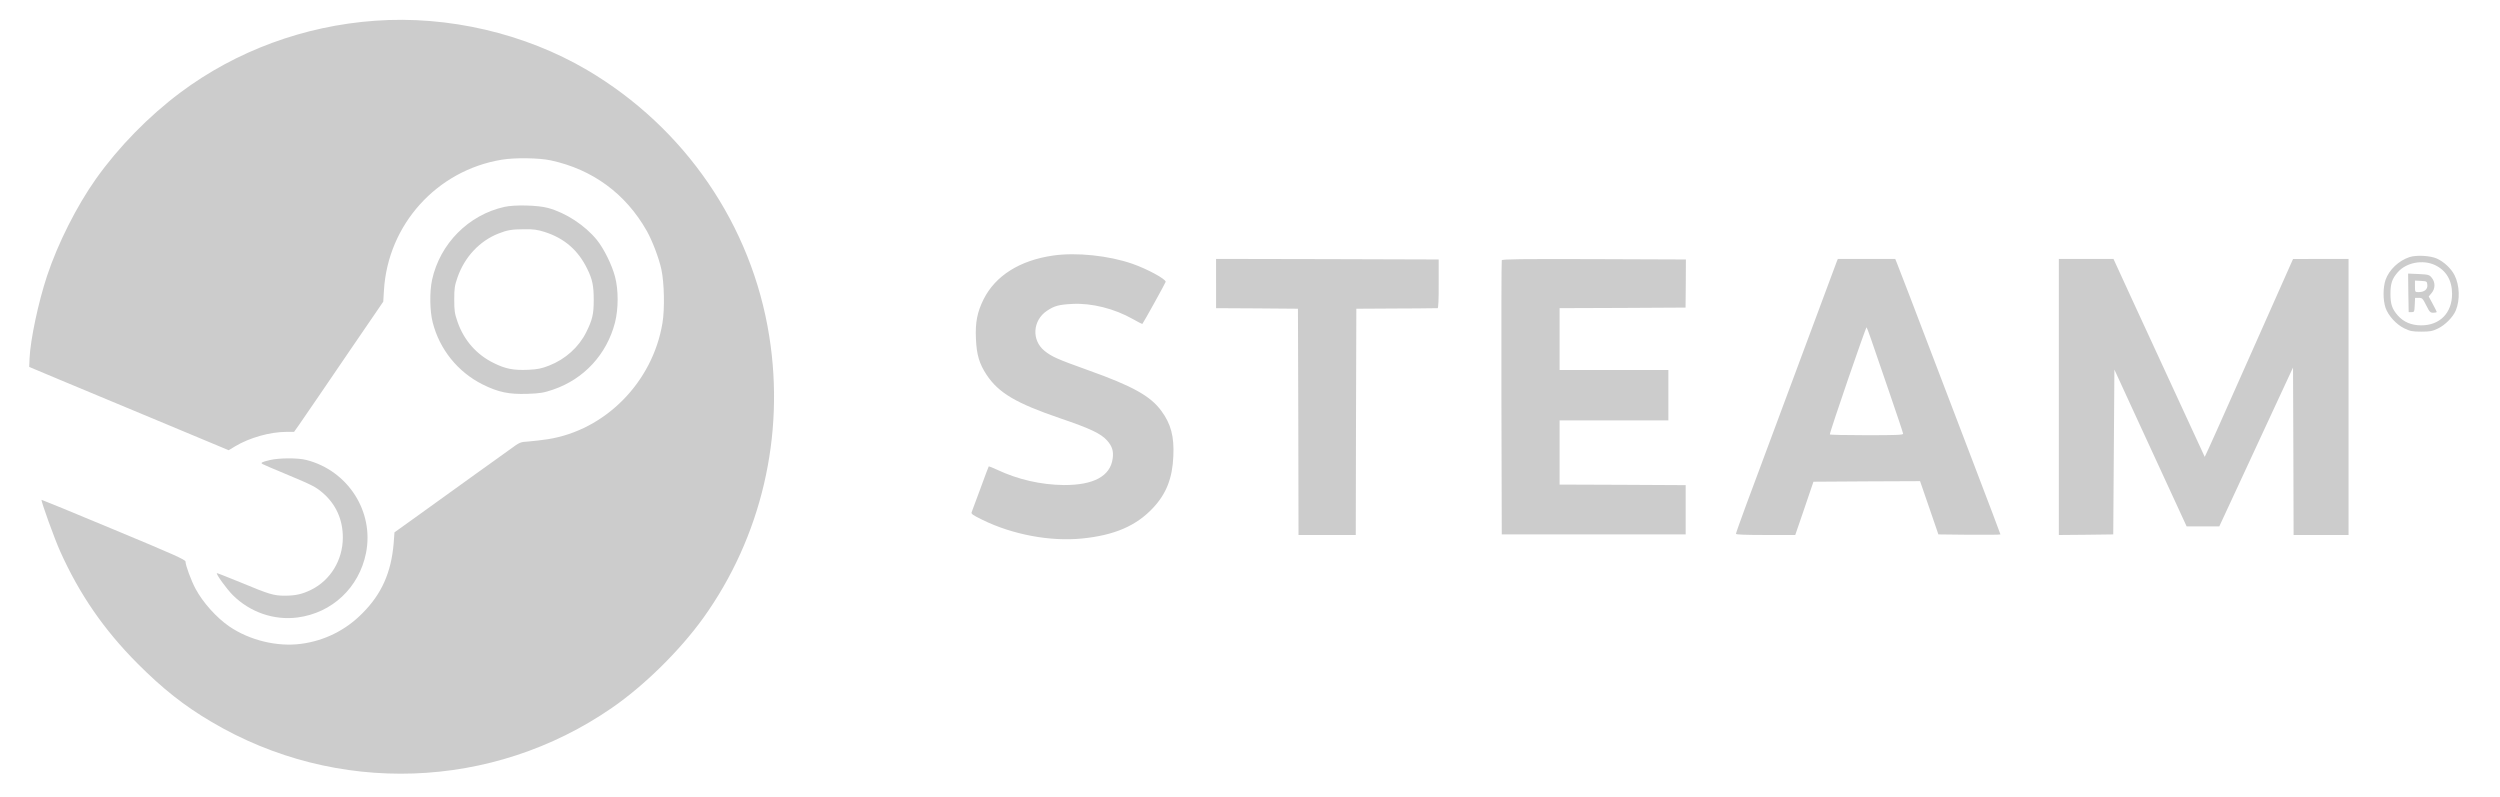
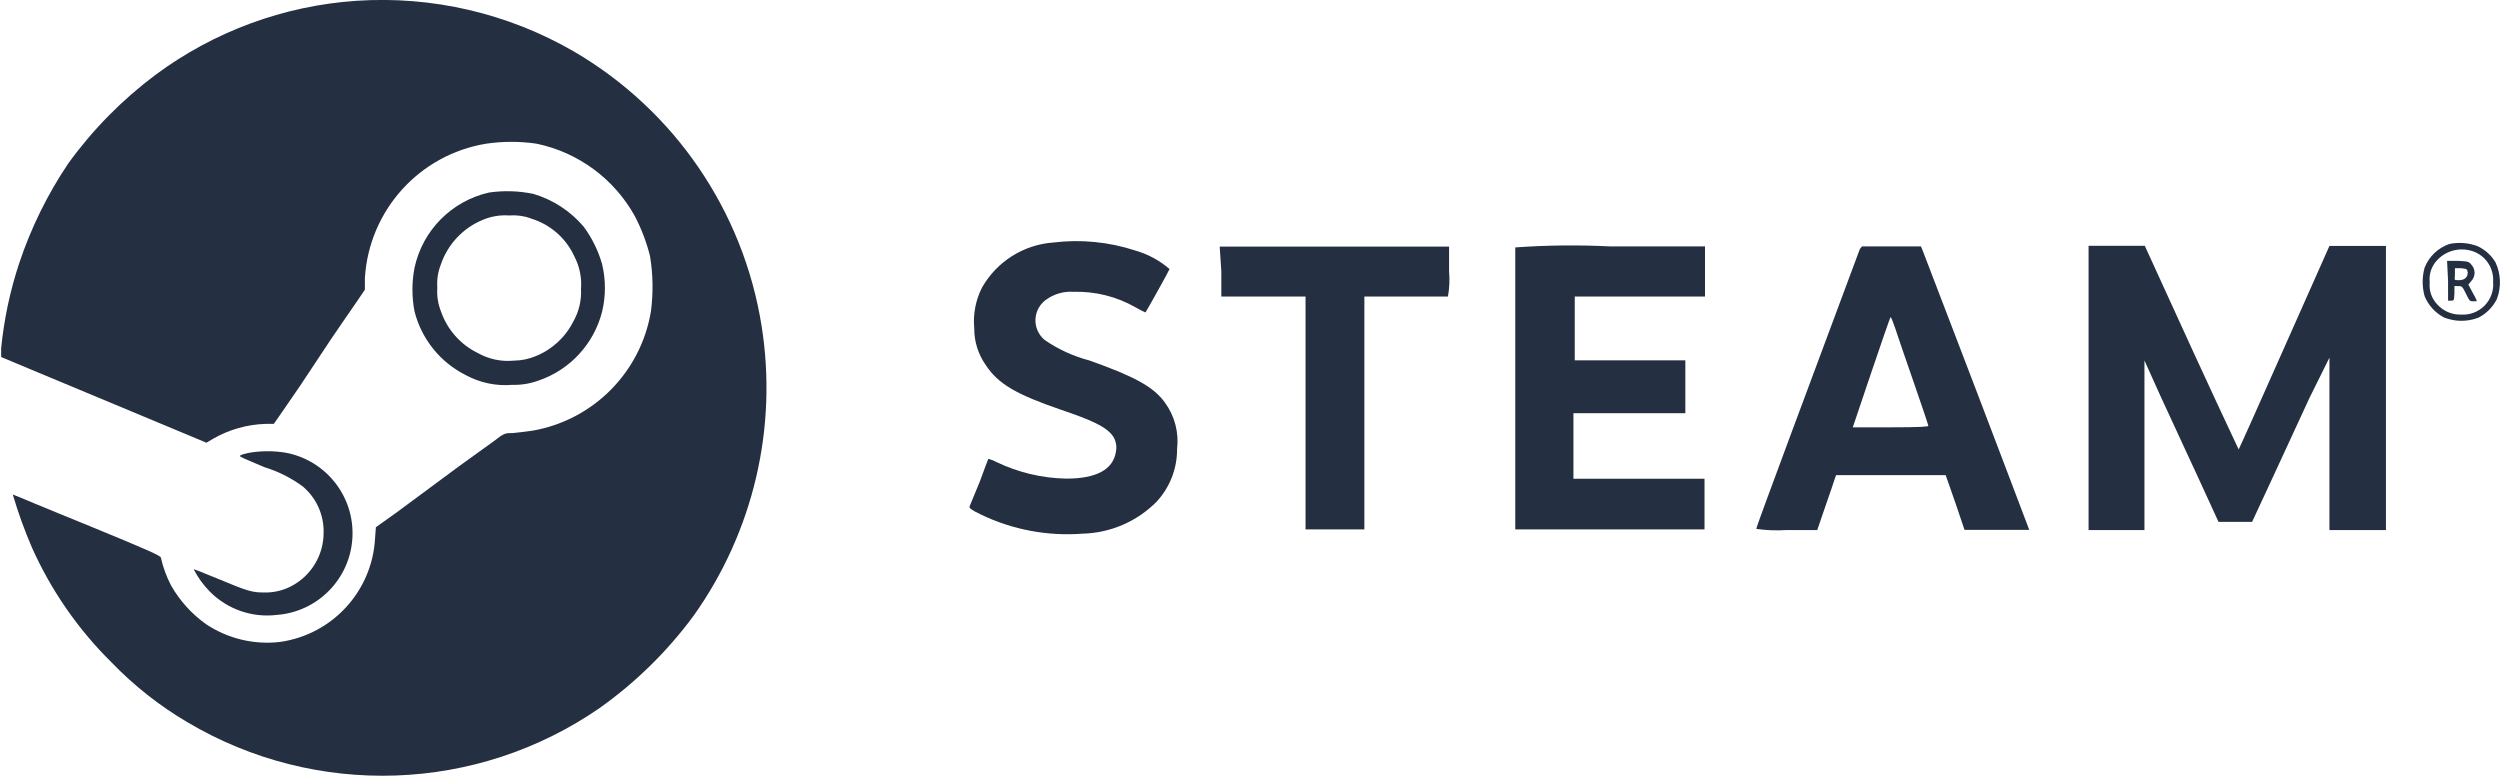
- <svg xmlns="http://www.w3.org/2000/svg" width="157" height="50" fill="none">
-   <path d="M23.558 1.302c-4.458.317-8.73 1.892-12.232 4.51-1.992 1.49-3.883 3.425-5.293 5.411-1.215 1.712-2.401 4.065-3.077 6.1-.547 1.648-1.05 4.015-1.1 5.188l-.022.532 1.833.77c1.007.417 3.826 1.597 6.264 2.611l4.43 1.85.417-.252c.891-.533 2.186-.9 3.2-.9h.489l.316-.446c.18-.252.748-1.086 1.273-1.856l1.913-2.806a928.16 928.16 0 0 1 1.531-2.237l.569-.835.043-.712a8.85 8.85 0 0 1 7.4-8.201c.805-.137 2.358-.115 3.077.043 2.632.568 4.703 2.093 6.026 4.424.346.612.77 1.72.92 2.425.18.834.217 2.482.066 3.374-.619 3.712-3.589 6.72-7.199 7.288a21.72 21.72 0 0 1-1.222.144c-.504.028-.532.036-1.187.518-.374.266-1.309.935-2.078 1.489l-3.847 2.77-1.295.928-.05.676c-.151 1.834-.755 3.201-1.97 4.41a6.559 6.559 0 0 1-3.84 1.914c-1.489.201-3.236-.216-4.516-1.094-.791-.54-1.654-1.496-2.115-2.36-.273-.503-.632-1.482-.632-1.712 0-.115-.755-.453-4.51-2.014-2.48-1.036-4.515-1.87-4.53-1.864-.05.058.82 2.468 1.173 3.245 1.208 2.69 2.747 4.92 4.846 7.029 1.575 1.583 2.949 2.669 4.639 3.662a23.33 23.33 0 0 0 25.161-.87c2.028-1.397 4.264-3.598 5.739-5.648 3.646-5.087 5.134-11.44 4.142-17.69-1.1-6.972-5.3-13.102-11.441-16.72-3.92-2.303-8.73-3.425-13.311-3.094z" fill="#CCC" />
-   <path d="M31.677 12.993c-2.258.503-4.049 2.31-4.545 4.59-.158.74-.144 1.95.043 2.669a6.013 6.013 0 0 0 3.135 3.892c.986.49 1.654.626 2.798.59.827-.029 1.028-.065 1.625-.266 1.941-.662 3.372-2.209 3.89-4.216.216-.863.223-2.043 0-2.878-.194-.74-.697-1.755-1.136-2.302-.74-.914-1.956-1.712-3.078-2.014-.625-.173-2.1-.21-2.732-.065zm2.53 1.575c1.238.396 2.1 1.144 2.669 2.31.33.669.41 1.064.41 1.97 0 .893-.087 1.245-.475 2.023-.467.935-1.309 1.69-2.323 2.086-.474.187-.719.237-1.301.266-.928.043-1.446-.057-2.18-.424-1.078-.526-1.869-1.425-2.272-2.583-.186-.533-.208-.712-.208-1.403 0-.69.021-.87.208-1.403.446-1.273 1.381-2.273 2.56-2.74.569-.224.828-.267 1.618-.274.597-.008.835.028 1.295.172zm31.915 1.482c-2.085.303-3.61 1.267-4.35 2.741-.403.806-.533 1.468-.483 2.497.044 1 .21 1.554.67 2.252.754 1.136 1.855 1.784 4.594 2.72 1.92.654 2.59.97 2.978 1.41.316.359.41.661.345 1.129-.151 1.108-1.194 1.669-3.07 1.662a10.15 10.15 0 0 1-4.193-.964c-.274-.13-.504-.216-.518-.21-.014.015-.252.641-.525 1.396-.28.749-.525 1.425-.554 1.49-.036.1.094.187.698.482 1.884.92 4.235 1.36 6.22 1.165 2.05-.201 3.437-.798 4.502-1.95.812-.877 1.193-1.848 1.25-3.222.058-1.23-.15-2.022-.747-2.835-.683-.942-1.812-1.568-4.595-2.561-1.985-.712-2.287-.85-2.754-1.223-.82-.67-.74-1.907.158-2.511.467-.31.74-.388 1.596-.432 1.209-.064 2.64.295 3.797.95.317.18.583.317.597.31.065-.065 1.467-2.598 1.467-2.648 0-.18-1.158-.806-2.085-1.13-1.482-.518-3.524-.733-4.998-.518zm85.2.094c-.683.223-1.287.799-1.51 1.432-.165.489-.165 1.266 0 1.755.173.496.669 1.043 1.187 1.295.359.173.496.201 1.057.201.561 0 .697-.028 1.057-.201.446-.216.942-.72 1.107-1.122.281-.67.245-1.598-.079-2.23-.208-.41-.661-.835-1.107-1.037-.417-.187-1.287-.23-1.712-.093zm1.597.504c.697.33 1.071.956 1.071 1.805 0 1.195-.762 1.979-1.934 1.979-.619 0-1.108-.209-1.467-.612-.367-.417-.468-.712-.468-1.367 0-.654.101-.95.468-1.367.532-.604 1.567-.798 2.33-.438z" fill="#CCC" />
-   <path d="M151.243 18.389l.022 1.215h.18c.172 0 .179-.021.201-.453l.021-.446h.231c.215 0 .251.036.467.468.209.417.252.467.446.467.115 0 .216-.021.216-.05 0-.022-.115-.252-.252-.504l-.252-.467.18-.216a.743.743 0 0 0 .007-.964c-.151-.187-.216-.201-.827-.23l-.654-.029.014 1.209zm1.194-.497c.029.274-.187.453-.539.453-.238 0-.238 0-.238-.366v-.36l.381.021c.36.022.374.03.396.252zm-76.067-.086v1.547l2.574.014 2.567.021.022 7.101.014 7.108h3.595l.015-7.108.021-7.1 2.517-.015a172.91 172.91 0 0 0 2.59-.021c.042 0 .071-.554.064-1.533v-1.525l-6.99-.022-6.99-.014v1.547zm17.941-1.461c-.022.05-.029 3.943-.022 8.655l.022 8.561h11.549v-3.094l-3.962-.021-3.956-.015v-4.028h6.832v-3.166h-6.832v-3.885l3.956-.014 3.955-.022.014-1.51.007-1.511-5.767-.022c-4.573-.014-5.774 0-5.796.072zm21.027.108c-.108.288-2.078 5.569-4.185 11.245a966.175 966.175 0 0 1-1.518 4.079c-.338.92-.618 1.705-.618 1.748 0 .05.633.072 1.863.072h1.862l.489-1.424c.266-.777.525-1.533.568-1.67l.086-.251 3.344-.022 3.351-.014.576 1.669.575 1.676 1.949.022c1.071.007 1.948 0 1.948-.022 0-.021-.762-2.036-1.697-4.482-.935-2.439-2.373-6.216-3.2-8.381a480.848 480.848 0 0 0-1.611-4.194l-.1-.245h-3.603l-.079.194zm2.15 4.806c.115.353.626 1.827 1.122 3.266.496 1.446.906 2.662.906 2.713 0 .079-.467.093-2.301.093-1.266 0-2.301-.022-2.301-.05-.007-.159 2.265-6.77 2.308-6.727.022.036.144.345.266.705zm11.808 3.669v8.67l1.711-.015 1.705-.022.036-5.18.036-5.172 1.021 2.223 2.272 4.928 1.244 2.698h2.05l1.186-2.554c.647-1.403 1.69-3.648 2.316-4.993l1.129-2.432.021 5.26.015 5.258h3.451V16.26h-1.74l-1.747.007-2.762 6.216c-1.517 3.425-2.768 6.216-2.783 6.209a4238.86 4238.86 0 0 1-4.436-9.612l-1.295-2.82h-3.43v8.67zM16.95 28.892c-.518.122-.605.173-.46.252.057.036.697.31 1.423.611 1.661.691 1.906.813 2.344 1.188.842.719 1.28 1.697 1.273 2.834-.007 1.396-.777 2.662-1.985 3.259-.575.28-.963.367-1.64.374-.711 0-.984-.079-2.76-.82-.828-.338-1.518-.612-1.525-.597-.065.057.618 1 1 1.381 1.085 1.08 2.595 1.597 4.07 1.403 2.171-.288 3.854-1.87 4.293-4.036.525-2.604-1.122-5.187-3.747-5.856-.532-.137-1.719-.13-2.287.007z" fill="#CCC" />
+ <svg xmlns="http://www.w3.org/2000/svg" id="Layer_1" data-name="Layer 1" viewBox="0 0 152.58 47.34">
+   <defs>
+     <style>.cls-1{fill:#243042}</style>
+   </defs>
+   <path class="cls-1" d="M23.56 1.3a23.21 23.21 0 0 0-12.23 4.51A25.16 25.16 0 0 0 6 11.22a25.12 25.12 0 0 0-3 6.1 24 24 0 0 0-1.1 5.19v.53l1.84.77L10 26.42l4.43 1.85.42-.25a6.86 6.86 0 0 1 3.2-.9h.49l.31-.44 1.28-1.86L22 22c.52-.77 1.21-1.77 1.53-2.23l.57-.84v-.71a8.85 8.85 0 0 1 7.4-8.2 10.55 10.55 0 0 1 3.08 0 8.94 8.94 0 0 1 6 4.43 11.2 11.2 0 0 1 .92 2.42 11.51 11.51 0 0 1 .06 3.37 8.87 8.87 0 0 1-7.2 7.29c-.39.06-.94.12-1.22.15-.5 0-.53 0-1.19.51l-2.07 1.49-3.81 2.82-1.3.93-.05.68a6.75 6.75 0 0 1-5.81 6.32 6.73 6.73 0 0 1-4.51-1.09A7.39 7.39 0 0 1 12.28 37a7 7 0 0 1-.63-1.71c0-.12-.76-.46-4.51-2-2.48-1-4.52-1.87-4.53-1.86a28.41 28.41 0 0 0 1.17 3.24 23.1 23.1 0 0 0 4.85 7 21.73 21.73 0 0 0 4.64 3.66 23.32 23.32 0 0 0 25.16-.87 25.37 25.37 0 0 0 5.74-5.64 24 24 0 0 0 4.14-17.69A23.7 23.7 0 0 0 36.87 4.4a23.39 23.39 0 0 0-13.31-3.1z" transform="translate(-1.83 -1.25)" />
+   <path class="cls-1" d="M31.68 13a6 6 0 0 0-4.55 4.59 7 7 0 0 0 0 2.67 6 6 0 0 0 3.14 3.89 5.05 5.05 0 0 0 2.8.59 4.39 4.39 0 0 0 1.62-.26 6 6 0 0 0 3.89-4.22 6.23 6.23 0 0 0 0-2.88 7.16 7.16 0 0 0-1.13-2.3 6.41 6.41 0 0 0-3.08-2 7.83 7.83 0 0 0-2.69-.08zm2.53 1.58a4.26 4.26 0 0 1 2.67 2.31 3.68 3.68 0 0 1 .41 2 3.62 3.62 0 0 1-.48 2A4.4 4.4 0 0 1 34.49 23a3.54 3.54 0 0 1-1.3.26A3.73 3.73 0 0 1 31 22.8a4.45 4.45 0 0 1-2.27-2.58 3.25 3.25 0 0 1-.21-1.41 3.18 3.18 0 0 1 .21-1.4 4.52 4.52 0 0 1 2.56-2.74 3.51 3.51 0 0 1 1.61-.27 3.26 3.26 0 0 1 1.31.17zm31.91 1.47a5.46 5.46 0 0 0-4.35 2.74 4.55 4.55 0 0 0-.48 2.5 3.84 3.84 0 0 0 .71 2.25c.75 1.14 1.85 1.78 4.59 2.72 1.92.65 2.59 1 3 1.41a1.25 1.25 0 0 1 .35 1.13c-.16 1.11-1.2 1.67-3.07 1.66a10.27 10.27 0 0 1-4.2-1 2.49 2.49 0 0 0-.52-.21s-.25.64-.52 1.39L61 32.17c0 .1.09.19.69.48a12.16 12.16 0 0 0 6.22 1.17 6.58 6.58 0 0 0 4.51-1.95 4.69 4.69 0 0 0 1.25-3.22 4 4 0 0 0-.75-2.84c-.68-.94-1.81-1.57-4.6-2.56A8.65 8.65 0 0 1 65.59 22a1.55 1.55 0 0 1 .16-2.51 2.54 2.54 0 0 1 1.59-.43 7.23 7.23 0 0 1 3.8.95 5.82 5.82 0 0 0 .6.31c.06-.07 1.47-2.6 1.47-2.65a5.51 5.51 0 0 0-2.09-1.13 11.58 11.58 0 0 0-5-.49zm85.2.09a2.5 2.5 0 0 0-1.51 1.44 3.25 3.25 0 0 0 0 1.75 2.58 2.58 0 0 0 1.19 1.3 2.88 2.88 0 0 0 2.11 0 2.57 2.57 0 0 0 1.11-1.13 2.88 2.88 0 0 0-.08-2.23 2.47 2.47 0 0 0-1.11-1 3.11 3.11 0 0 0-1.71-.13zm1.6.51a1.85 1.85 0 0 1 1.07 1.8 1.84 1.84 0 0 1-1.93 2 1.89 1.89 0 0 1-1.47-.61 1.71 1.71 0 0 1-.47-1.37 1.69 1.69 0 0 1 .47-1.36 2.07 2.07 0 0 1 2.33-.46z" transform="translate(-1.83 -1.25)" />
+   <path class="cls-1" d="M151.24 18.39v1.21h.19c.17 0 .17 0 .2-.45v-.44h.23c.21 0 .25 0 .47.46s.25.47.44.47.22 0 .22-.05a5.11 5.11 0 0 0-.26-.5l-.25-.47.18-.22a.73.73 0 0 0 0-1c-.15-.19-.22-.2-.83-.23h-.65zm1.2-.5c0 .28-.19.46-.54.46s-.24 0-.24-.37v-.36h.38c.36.04.37.05.4.27zm-76.07-.08v1.54h5.14v14.21h3.59V19.35h5.1a5.79 5.79 0 0 0 .07-1.53V16.3h-14zm17.94-1.46v17.21h11.55v-3.09h-8v-4h6.83v-3.23h-6.75v-3.89h7.95v-3.06h-5.76a47.94 47.94 0 0 0-5.82.06zm21.03.1c-.11.29-2.08 5.57-4.19 11.25l-1.51 4.08c-.34.92-.62 1.7-.62 1.75a9.1 9.1 0 0 0 1.86.07h1.86l.49-1.43c.27-.77.53-1.53.57-1.67l.09-.25h6.69l.58 1.66.57 1.68h3.95s-.76-2-1.7-4.48-2.37-6.22-3.2-8.38-1.55-4.06-1.61-4.2l-.1-.24h-3.6zm2.15 4.81c.11.35.62 1.83 1.12 3.27s.91 2.66.91 2.71-.47.09-2.31.09h-2.3s2.27-6.77 2.31-6.73.15.3.27.66zm11.81 3.67v8.67h3.41V23.25l1 2.22c.57 1.23 1.59 3.45 2.28 4.93l1.24 2.7h2.05l1.19-2.56c.64-1.4 1.69-3.64 2.31-5l1.22-2.46V33.6h3.45V16.26H144l-2.76 6.21c-1.52 3.43-2.77 6.22-2.78 6.21s-2-4.24-4.44-9.61l-1.29-2.82h-3.43zM17 28.89c-.52.12-.6.17-.46.25s.7.31 1.42.62a7.79 7.79 0 0 1 2.35 1.18 3.58 3.58 0 0 1 1.27 2.84 3.67 3.67 0 0 1-2 3.26 3.38 3.38 0 0 1-1.64.37c-.72 0-1-.08-2.77-.82-.82-.34-1.51-.61-1.52-.6a5.48 5.48 0 0 0 1 1.38 4.92 4.92 0 0 0 4.07 1.41 5 5 0 0 0 .55-9.9 6.77 6.77 0 0 0-2.27.01z" transform="translate(-1.83 -1.25)" />
</svg>
